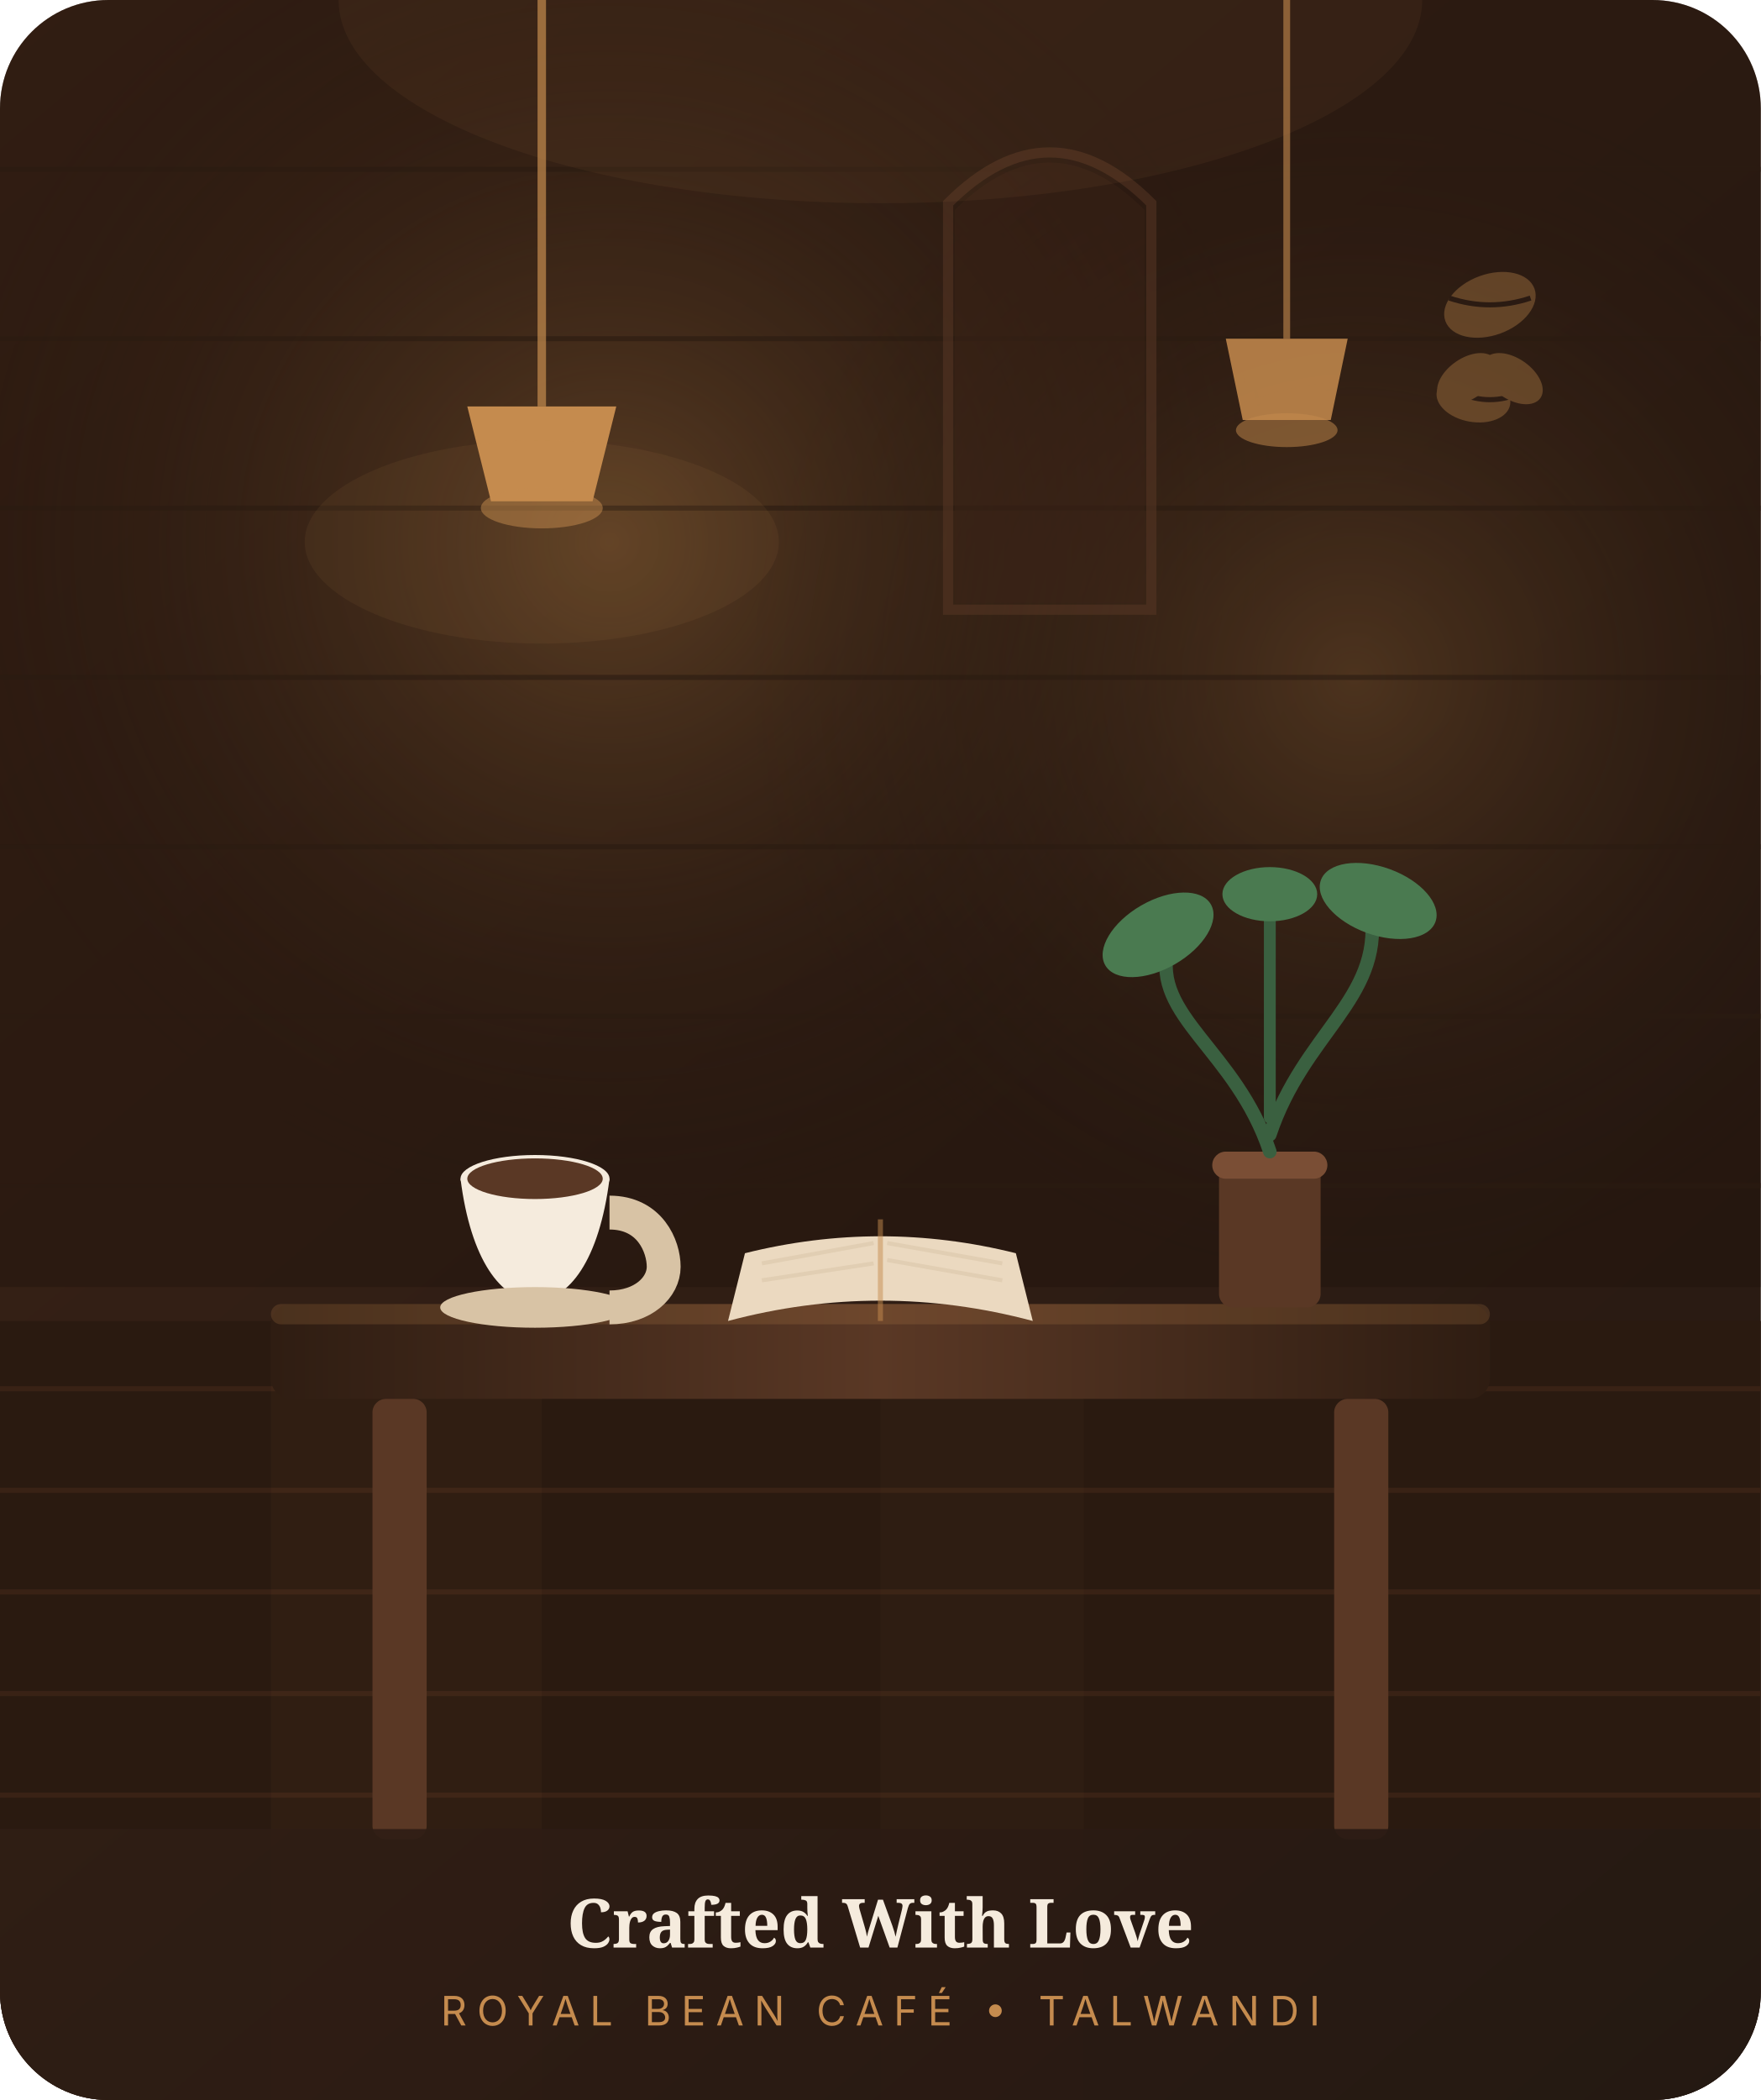
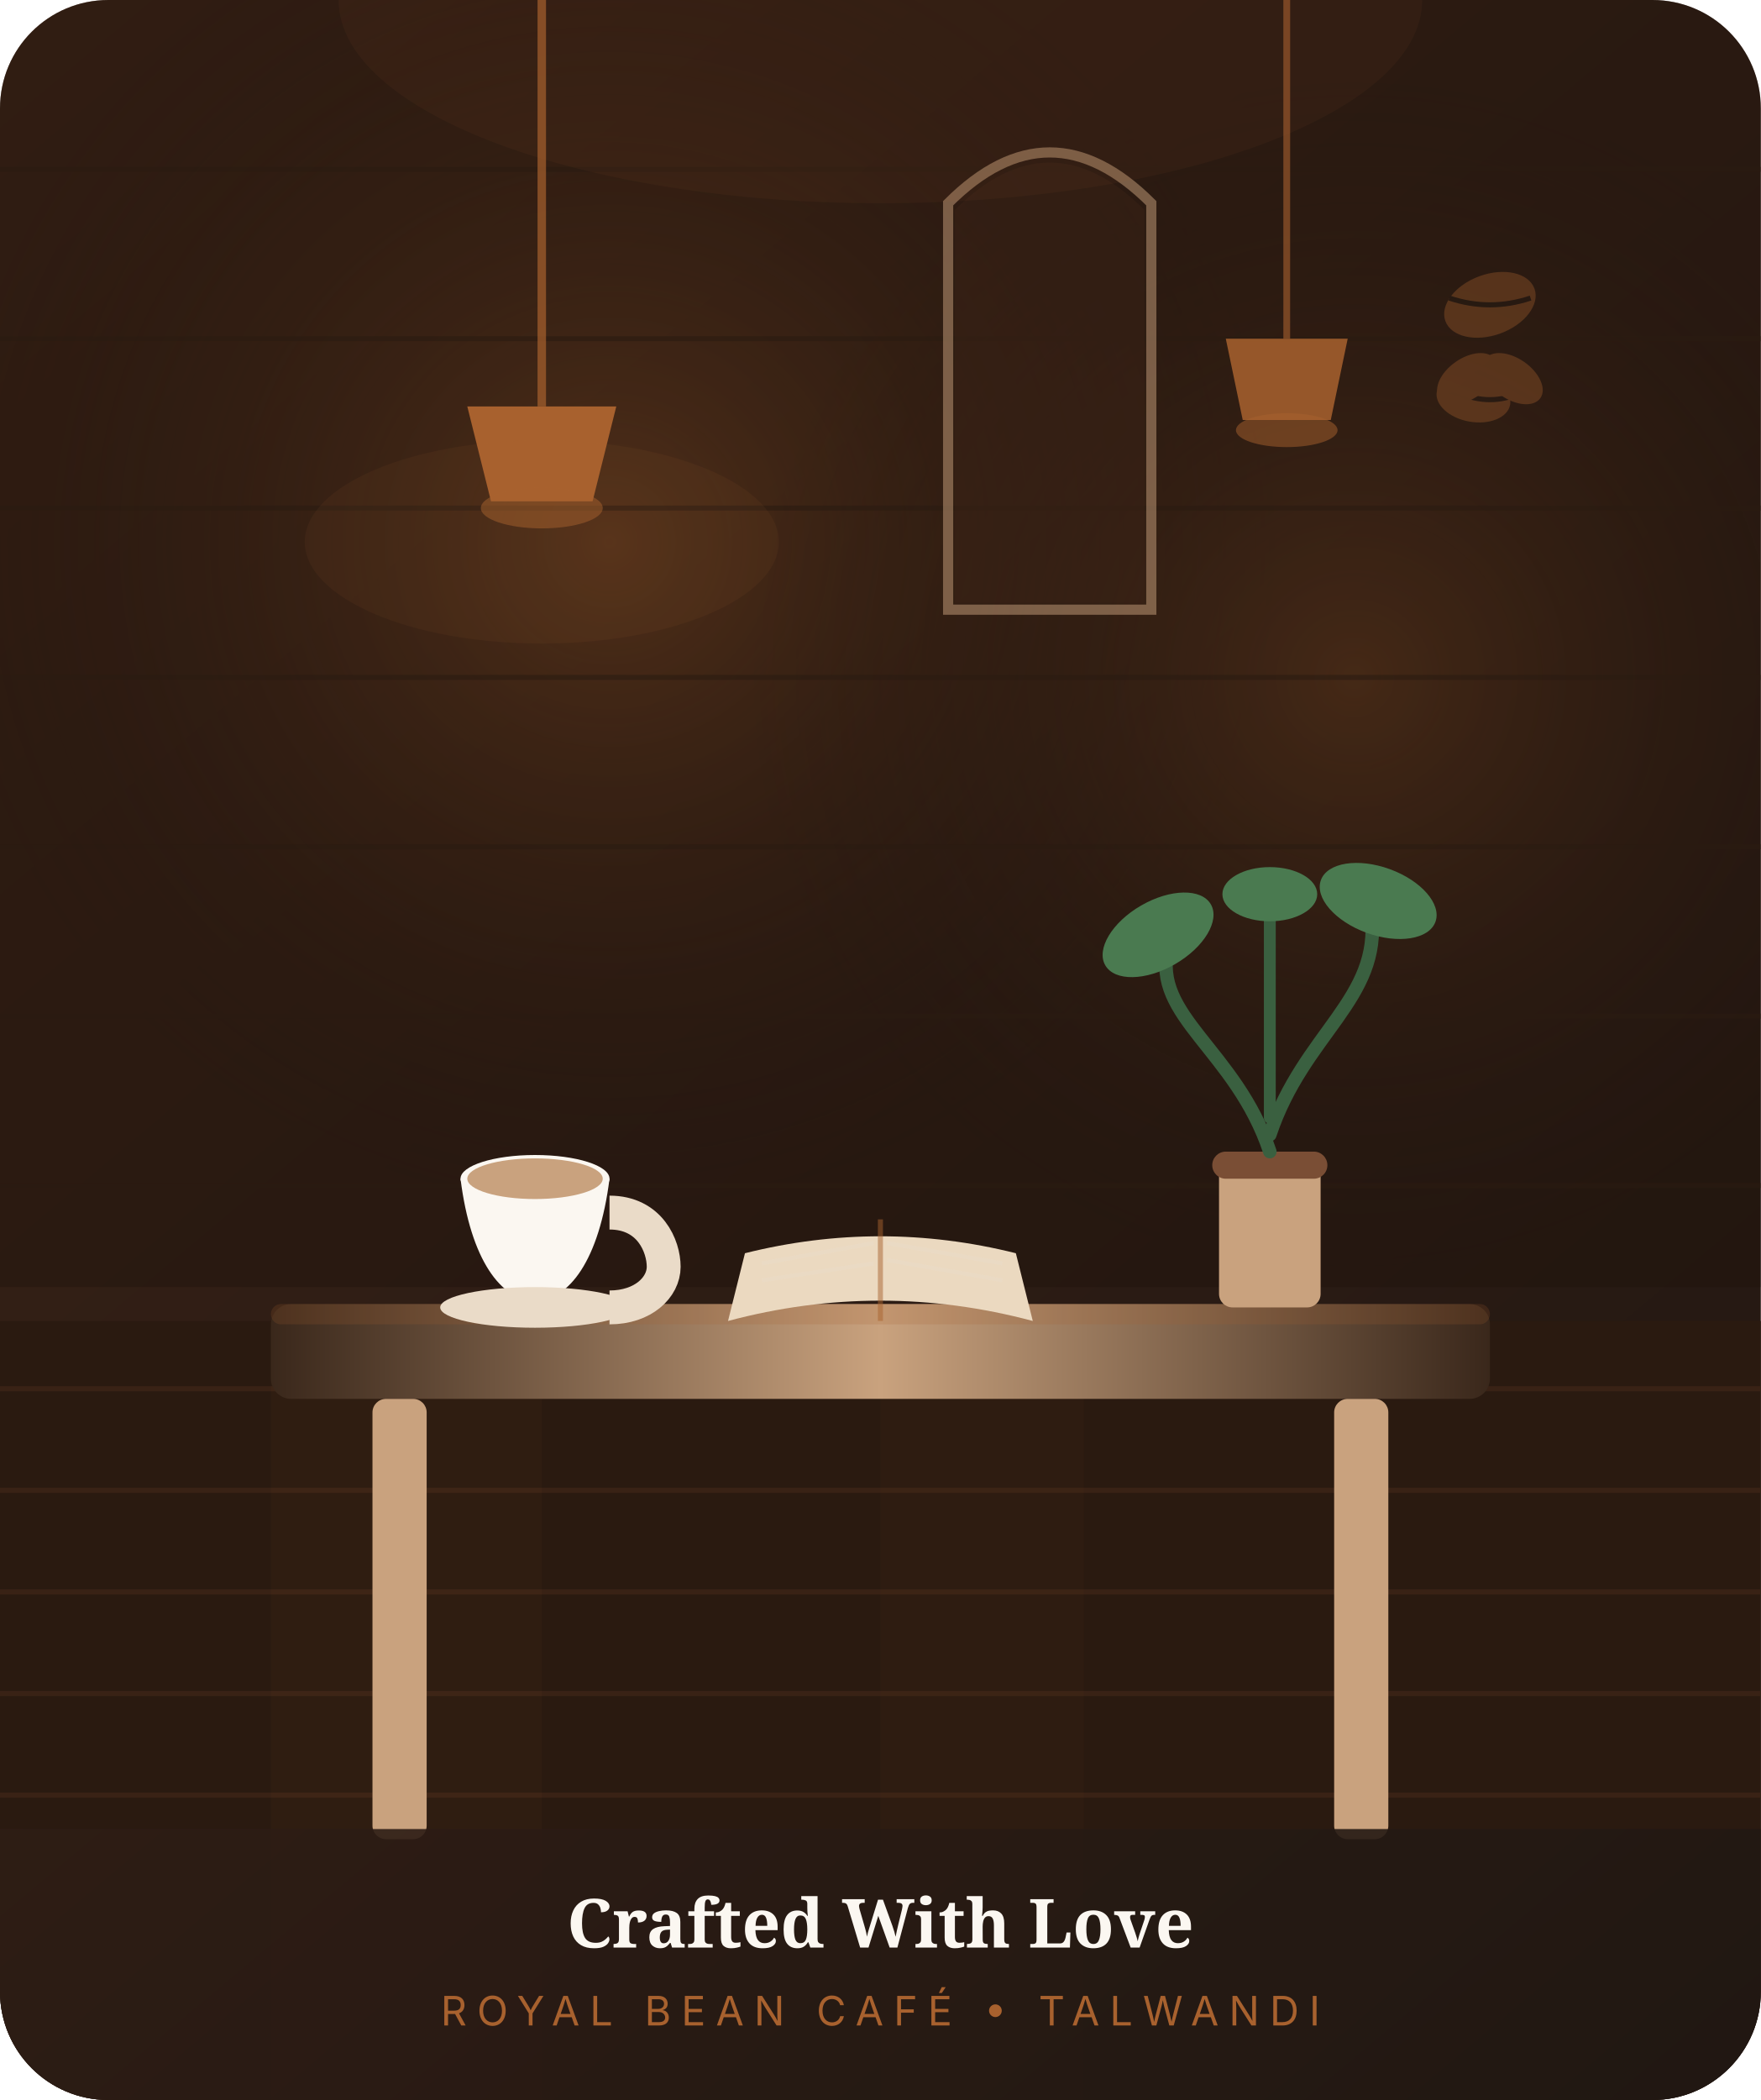
<svg xmlns="http://www.w3.org/2000/svg" viewBox="0 0 520 620" fill="none">
  <defs>
    <linearGradient id="cafeBg" x1="0" y1="0" x2="520" y2="620" gradientUnits="userSpaceOnUse">
      <stop offset="0%" stop-color="#3D2417" />
-       <stop offset="100%" stop-color="#241812" />
+       <stop offset="100%" stop-color="#1F1612" />
    </linearGradient>
    <radialGradient id="lampGlow1" cx="180" cy="160" r="200" gradientUnits="userSpaceOnUse">
-       <stop offset="0%" stop-color="#C58B4E" stop-opacity="0.55" />
-       <stop offset="100%" stop-color="#241812" stop-opacity="0" />
+       <stop offset="0%" stop-color="#A8612E" stop-opacity="0.55" />
+       <stop offset="100%" stop-color="#1F1612" stop-opacity="0" />
    </radialGradient>
    <radialGradient id="lampGlow2" cx="400" cy="200" r="180" gradientUnits="userSpaceOnUse">
-       <stop offset="0%" stop-color="#C58B4E" stop-opacity="0.4" />
-       <stop offset="100%" stop-color="#241812" stop-opacity="0" />
+       <stop offset="0%" stop-color="#A8612E" stop-opacity="0.4" />
+       <stop offset="100%" stop-color="#1F1612" stop-opacity="0" />
    </radialGradient>
    <linearGradient id="tableGrad" x1="60" y1="420" x2="460" y2="420" gradientUnits="userSpaceOnUse">
      <stop offset="0%" stop-color="#2A1A10" />
-       <stop offset="50%" stop-color="#5A3825" />
+       <stop offset="50%" stop-color="#C9A27E" />
      <stop offset="100%" stop-color="#2A1A10" />
    </linearGradient>
    <linearGradient id="curtainGrad" x1="0" y1="0" x2="100" y2="0" gradientUnits="userSpaceOnUse">
      <stop offset="0%" stop-color="#3D2417" />
      <stop offset="100%" stop-color="#2A1A10" />
    </linearGradient>
    <clipPath id="sceneClip">
      <rect width="520" height="620" rx="32" />
    </clipPath>
  </defs>
  <g clip-path="url(#sceneClip)">
    <rect width="520" height="620" fill="url(#cafeBg)" />
    <circle cx="180" cy="160" r="200" fill="url(#lampGlow1)" />
    <circle cx="400" cy="200" r="180" fill="url(#lampGlow2)" />
    <rect x="0" y="0" width="520" height="380" fill="#1E120A" opacity="0.4" />
    <line x1="0" y1="50" x2="520" y2="50" stroke="#2A1A10" stroke-width="1.5" opacity="0.6" />
    <line x1="0" y1="100" x2="520" y2="100" stroke="#2A1A10" stroke-width="1.5" opacity="0.6" />
    <line x1="0" y1="150" x2="520" y2="150" stroke="#2A1A10" stroke-width="1.5" opacity="0.6" />
    <line x1="0" y1="200" x2="520" y2="200" stroke="#2A1A10" stroke-width="1.5" opacity="0.6" />
    <line x1="0" y1="250" x2="520" y2="250" stroke="#2A1A10" stroke-width="1.5" opacity="0.6" />
    <line x1="0" y1="300" x2="520" y2="300" stroke="#2A1A10" stroke-width="1.5" opacity="0.6" />
    <line x1="0" y1="350" x2="520" y2="350" stroke="#2A1A10" stroke-width="1.5" opacity="0.6" />
-     <line x1="160" y1="0" x2="160" y2="120" stroke="#C58B4E" stroke-width="2.5" opacity="0.7" />
-     <path d="M138 120 H182 L175 148 H145 Z" fill="#C58B4E" />
-     <ellipse cx="160" cy="150" rx="18" ry="6" fill="#C58B4E" opacity="0.5" />
-     <ellipse cx="160" cy="160" rx="70" ry="30" fill="#C58B4E" opacity="0.08" />
-     <line x1="380" y1="0" x2="380" y2="100" stroke="#C58B4E" stroke-width="2" opacity="0.6" />
-     <path d="M362 100 H398 L393 124 H367 Z" fill="#C58B4E" opacity="0.85" />
-     <ellipse cx="380" cy="127" rx="15" ry="5" fill="#C58B4E" opacity="0.5" />
-     <path d="M280 60 Q310 30 340 60 L340 180 H280 Z" fill="none" stroke="#5A3825" stroke-width="3" opacity="0.5" />
+     <line x1="160" y1="0" x2="160" y2="120" stroke="#A8612E" stroke-width="2.5" opacity="0.7" />
+     <path d="M138 120 H182 L175 148 H145 Z" fill="#A8612E" />
+     <ellipse cx="160" cy="150" rx="18" ry="6" fill="#A8612E" opacity="0.5" />
+     <ellipse cx="160" cy="160" rx="70" ry="30" fill="#A8612E" opacity="0.08" />
+     <line x1="380" y1="0" x2="380" y2="100" stroke="#A8612E" stroke-width="2" opacity="0.6" />
+     <path d="M362 100 H398 L393 124 H367 Z" fill="#A8612E" opacity="0.85" />
+     <ellipse cx="380" cy="127" rx="15" ry="5" fill="#A8612E" opacity="0.5" />
+     <path d="M280 60 Q310 30 340 60 L340 180 H280 Z" fill="none" stroke="#C9A27E" stroke-width="3" opacity="0.5" />
    <path d="M282 62 Q310 34 338 62 L338 178 H282 Z" fill="#3D2417" opacity="0.4" />
    <rect x="0" y="390" width="520" height="230" fill="#2A1A10" />
    <line x1="0" y1="410" x2="520" y2="410" stroke="#3D2417" stroke-width="1.5" opacity="0.8" />
    <line x1="0" y1="440" x2="520" y2="440" stroke="#3D2417" stroke-width="1.5" opacity="0.8" />
    <line x1="0" y1="470" x2="520" y2="470" stroke="#3D2417" stroke-width="1.5" opacity="0.8" />
    <line x1="0" y1="500" x2="520" y2="500" stroke="#3D2417" stroke-width="1.5" opacity="0.8" />
    <line x1="0" y1="530" x2="520" y2="530" stroke="#3D2417" stroke-width="1.5" opacity="0.8" />
-     <rect x="80" y="392" width="80" height="228" fill="#C58B4E" opacity="0.04" />
-     <rect x="260" y="392" width="60" height="228" fill="#C58B4E" opacity="0.03" />
+     <rect x="80" y="392" width="80" height="228" fill="#A8612E" opacity="0.04" />
+     <rect x="260" y="392" width="60" height="228" fill="#A8612E" opacity="0.03" />
    <rect x="80" y="385" width="360" height="28" rx="6" fill="url(#tableGrad)" />
-     <rect x="80" y="385" width="360" height="6" rx="3" fill="#C58B4E" opacity="0.18" />
-     <rect x="110" y="413" width="16" height="130" rx="4" fill="#5A3825" />
-     <rect x="394" y="413" width="16" height="130" rx="4" fill="#5A3825" />
-     <path d="M136 348 H180 C177 372 168 384 158 384 C148 384 139 372 136 348 Z" fill="#F5EBDD" />
-     <path d="M180 358 C192 358 196 368 196 374 C196 380 190 386 180 386" stroke="#D8C3A5" stroke-width="10" fill="none" />
-     <ellipse cx="158" cy="348" rx="22" ry="7" fill="#F5EBDD" />
-     <ellipse cx="158" cy="348" rx="20" ry="6" fill="#5A3825" />
-     <ellipse cx="158" cy="386" rx="28" ry="6" fill="#D8C3A5" />
+     <rect x="80" y="385" width="360" height="6" rx="3" fill="#A8612E" opacity="0.18" />
+     <rect x="110" y="413" width="16" height="130" rx="4" fill="#C9A27E" />
+     <rect x="394" y="413" width="16" height="130" rx="4" fill="#C9A27E" />
+     <path d="M136 348 H180 C177 372 168 384 158 384 C148 384 139 372 136 348 Z" fill="#FBF7F1" />
+     <path d="M180 358 C192 358 196 368 196 374 C196 380 190 386 180 386" stroke="#EADBC8" stroke-width="10" fill="none" />
+     <ellipse cx="158" cy="348" rx="22" ry="7" fill="#FBF7F1" />
+     <ellipse cx="158" cy="348" rx="20" ry="6" fill="#C9A27E" />
+     <ellipse cx="158" cy="386" rx="28" ry="6" fill="#EADBC8" />
    <path d="M220 370 Q260 360 300 370 L305 390 Q260 378 215 390 Z" fill="#EBD9C0" />
-     <path d="M260 360 L260 390" stroke="#C58B4E" stroke-width="1.5" opacity="0.5" />
-     <line x1="225" y1="373" x2="258" y2="367" stroke="#D8C3A5" stroke-width="1.2" opacity="0.5" />
-     <line x1="225" y1="378" x2="258" y2="373" stroke="#D8C3A5" stroke-width="1.2" opacity="0.5" />
-     <line x1="262" y1="367" x2="296" y2="373" stroke="#D8C3A5" stroke-width="1.2" opacity="0.5" />
-     <line x1="262" y1="372" x2="296" y2="378" stroke="#D8C3A5" stroke-width="1.2" opacity="0.5" />
-     <rect x="360" y="340" width="30" height="46" rx="4" fill="#5A3825" />
+     <path d="M260 360 L260 390" stroke="#A8612E" stroke-width="1.5" opacity="0.5" />
+     <line x1="225" y1="373" x2="258" y2="367" stroke="#EADBC8" stroke-width="1.2" opacity="0.5" />
+     <line x1="225" y1="378" x2="258" y2="373" stroke="#EADBC8" stroke-width="1.2" opacity="0.5" />
+     <line x1="262" y1="367" x2="296" y2="373" stroke="#EADBC8" stroke-width="1.2" opacity="0.5" />
+     <line x1="262" y1="372" x2="296" y2="378" stroke="#EADBC8" stroke-width="1.2" opacity="0.5" />
+     <rect x="360" y="340" width="30" height="46" rx="4" fill="#C9A27E" />
    <rect x="358" y="340" width="34" height="8" rx="4" fill="#7A4E35" />
    <path d="M375 340 C365 310 340 300 345 280" stroke="#3A6040" stroke-width="4" stroke-linecap="round" fill="none" />
    <path d="M375 335 C385 305 408 295 405 270" stroke="#3A6040" stroke-width="4" stroke-linecap="round" fill="none" />
    <path d="M375 330 C375 310 375 290 375 270" stroke="#3A6040" stroke-width="3.5" stroke-linecap="round" fill="none" />
    <ellipse cx="342" cy="276" rx="18" ry="10" fill="#4A7A50" transform="rotate(-30 342 276)" />
    <ellipse cx="407" cy="266" rx="18" ry="10" fill="#4A7A50" transform="rotate(20 407 266)" />
    <ellipse cx="375" cy="264" rx="14" ry="8" fill="#4A7A50" />
    <g opacity="0.35" transform="translate(440, 90)">
-       <ellipse cx="0" cy="0" rx="14" ry="9" fill="#C58B4E" transform="rotate(-20)" />
-       <path d="M-12 -2 Q0 2 12 -2" stroke="#241812" stroke-width="1.5" fill="none" />
-       <ellipse cx="0" cy="28" rx="11" ry="7" fill="#C58B4E" transform="rotate(10)" />
-       <path d="M-9 26 Q0 30 9 26" stroke="#241812" stroke-width="1.5" fill="none" />
-       <ellipse cx="-18" cy="14" rx="10" ry="6" fill="#C58B4E" transform="rotate(-35)" />
-       <ellipse cx="18" cy="14" rx="10" ry="6" fill="#C58B4E" transform="rotate(35)" />
+       <ellipse cx="0" cy="0" rx="14" ry="9" fill="#A8612E" transform="rotate(-20)" />
+       <path d="M-12 -2 Q0 2 12 -2" stroke="#1F1612" stroke-width="1.5" fill="none" />
+       <ellipse cx="0" cy="28" rx="11" ry="7" fill="#A8612E" transform="rotate(10)" />
+       <path d="M-9 26 Q0 30 9 26" stroke="#1F1612" stroke-width="1.5" fill="none" />
+       <ellipse cx="-18" cy="14" rx="10" ry="6" fill="#A8612E" transform="rotate(-35)" />
+       <ellipse cx="18" cy="14" rx="10" ry="6" fill="#A8612E" transform="rotate(35)" />
    </g>
-     <ellipse cx="260" cy="0" rx="160" ry="60" fill="#C58B4E" opacity="0.07" />
+     <ellipse cx="260" cy="0" rx="160" ry="60" fill="#A8612E" opacity="0.07" />
    <rect x="0" y="540" width="520" height="80" fill="url(#cafeBg)" opacity="0.9" />
-     <text x="260" y="575" text-anchor="middle" font-family="'Playfair Display', serif" font-size="20" font-weight="700" fill="#F5EBDD">Crafted With Love</text>
-     <text x="260" y="598" text-anchor="middle" font-family="'Inter', sans-serif" font-size="12" fill="#C58B4E" letter-spacing="3">ROYAL BEAN CAFÉ • TALWANDI</text>
+     <text x="260" y="575" text-anchor="middle" font-family="'Playfair Display', serif" font-size="20" font-weight="700" fill="#FBF7F1">Crafted With Love</text>
+     <text x="260" y="598" text-anchor="middle" font-family="'Inter', sans-serif" font-size="12" fill="#A8612E" letter-spacing="3">ROYAL BEAN CAFÉ • TALWANDI</text>
  </g>
</svg>
